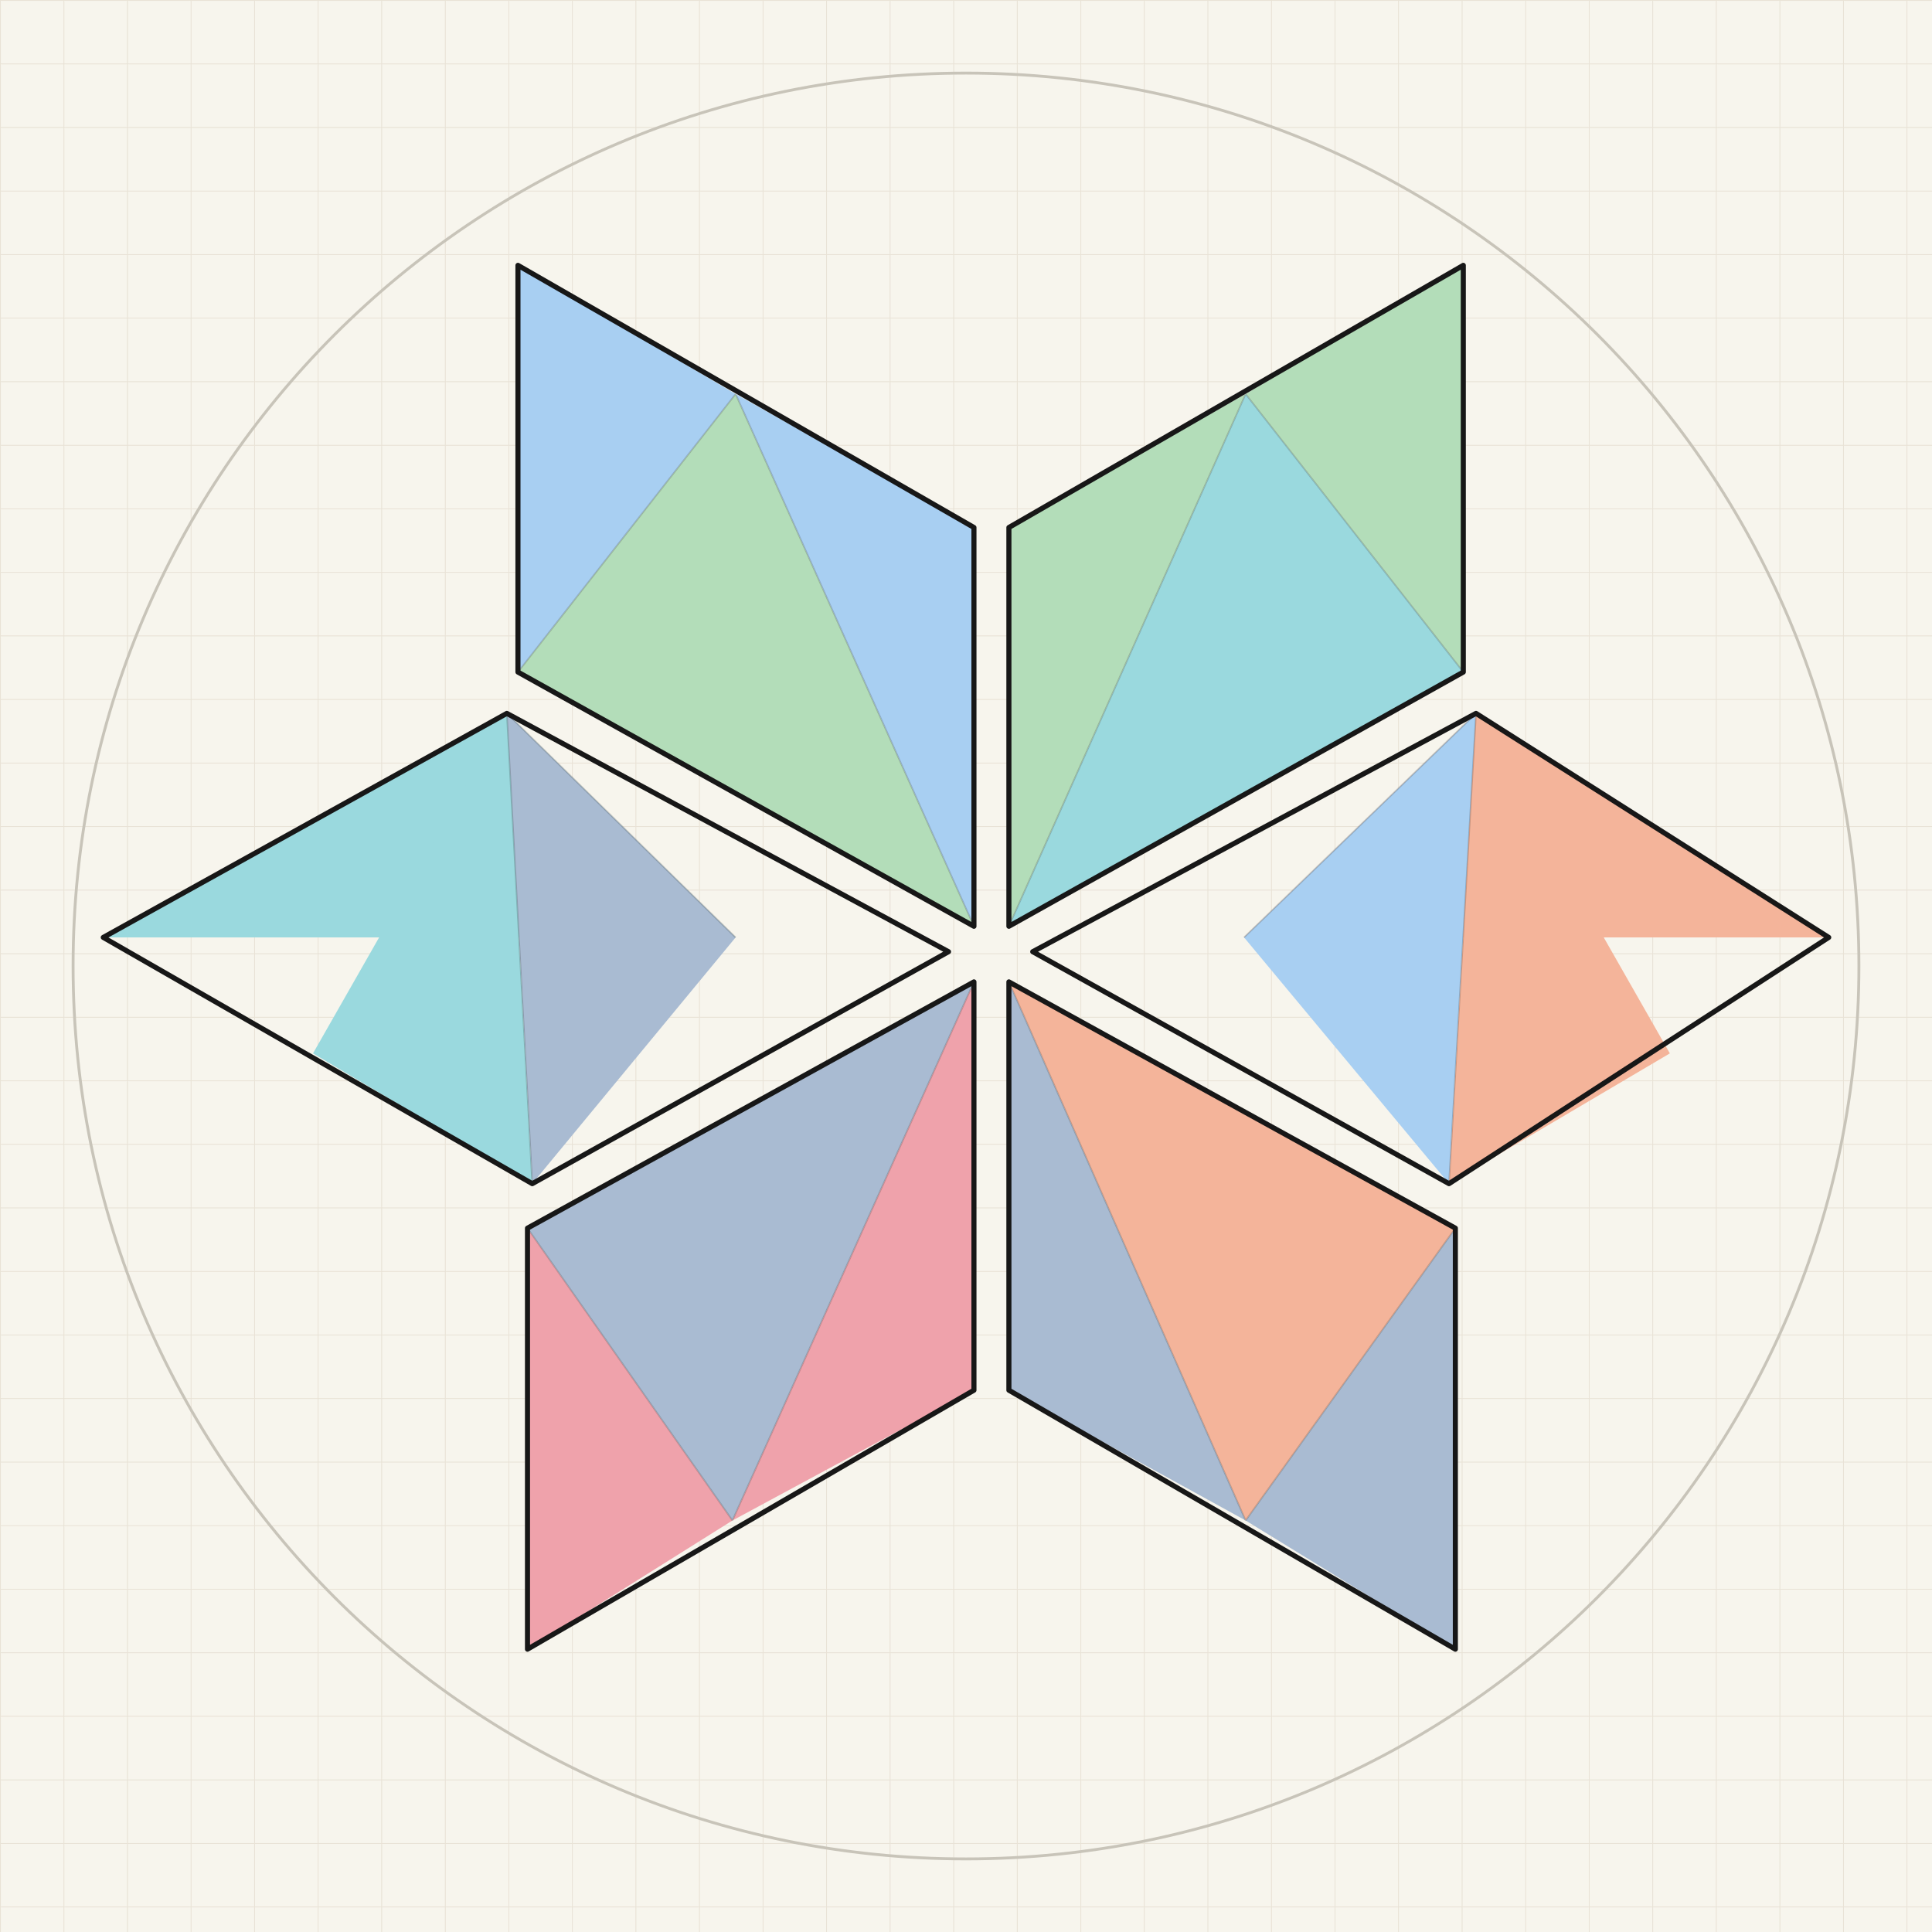
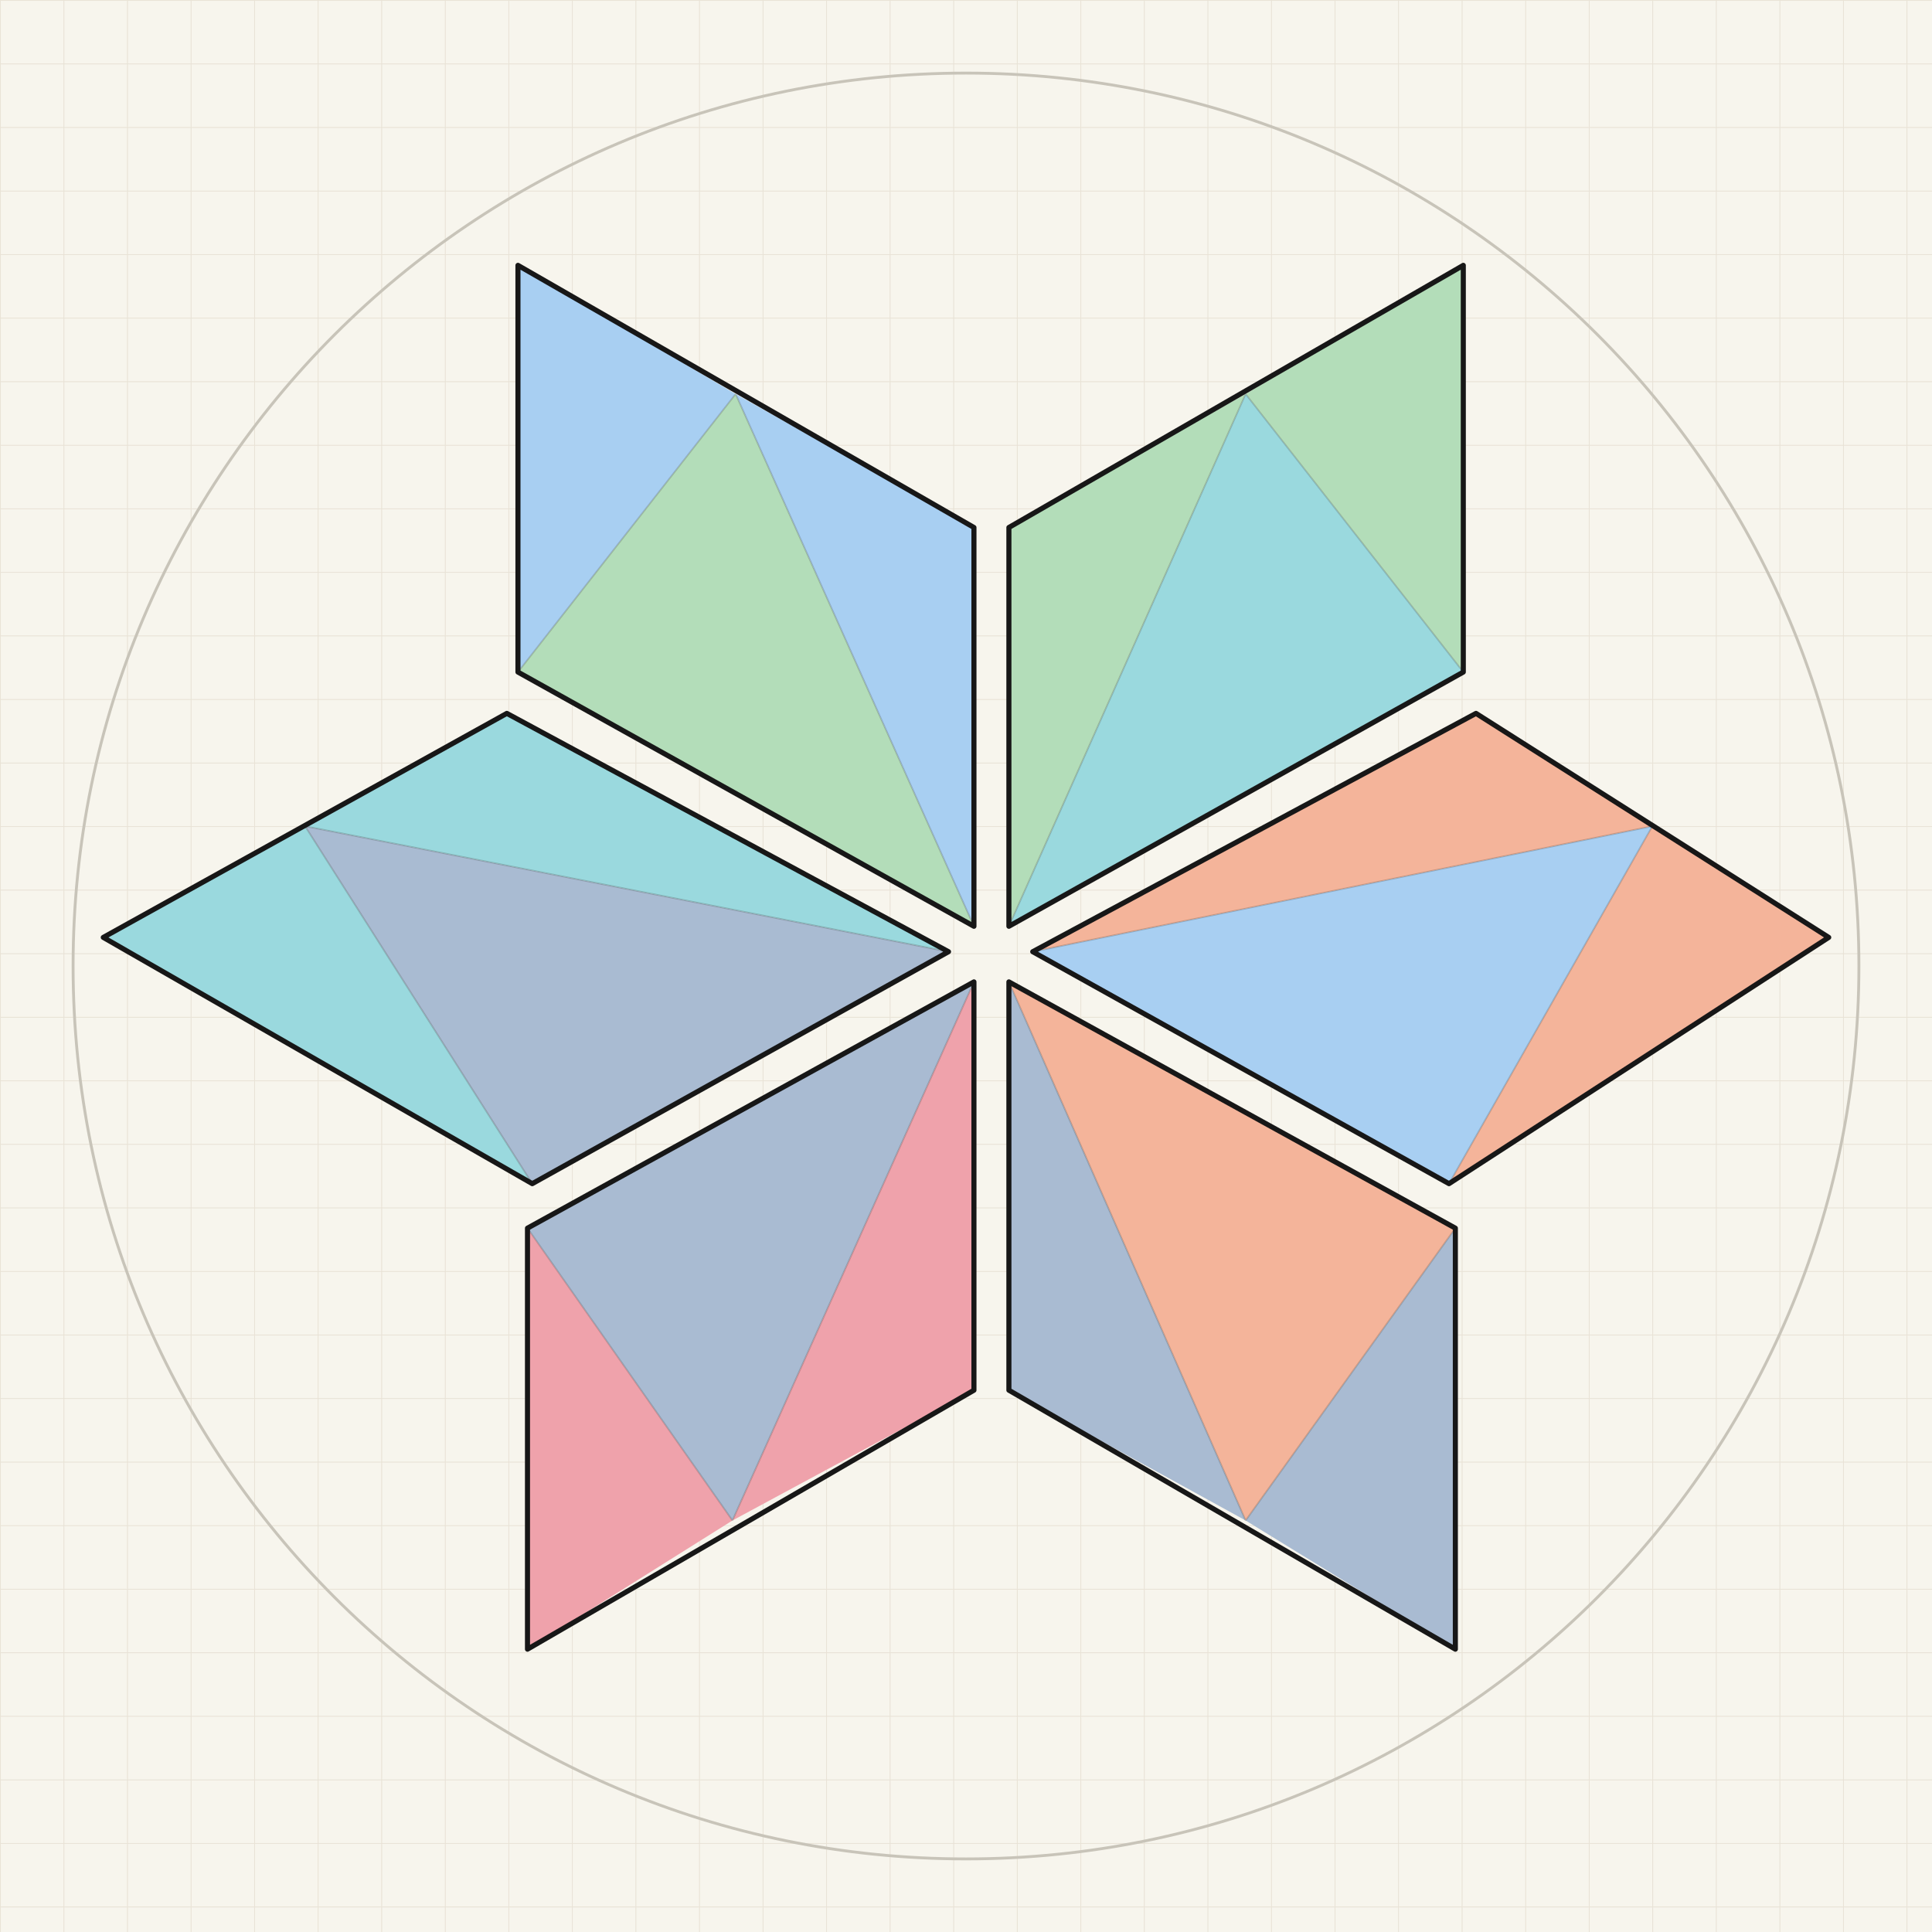
<svg xmlns="http://www.w3.org/2000/svg" viewBox="0 0 1216 1216" width="1216" height="1216" role="img" aria-labelledby="title desc">
  <defs>
    <pattern id="grid" width="40" height="40" patternUnits="userSpaceOnUse">
      <path d="M40 0H0V40" fill="none" stroke="#d8cdbb" stroke-width="1" opacity=".45" />
    </pattern>
    <style>
    .outline{fill:none;stroke:#171717;stroke-width:3.2;stroke-linejoin:round;stroke-linecap:round}
    .seam{fill:none;stroke:#171717;stroke-width:1;opacity:.2}
    g[data-surface]{cursor:pointer;transition:filter .16s ease}
    g[data-surface]:hover,g[data-surface]:focus,g[data-surface].selected{filter:brightness(1.035)}
    g[data-surface]:focus{outline:none}
    g[data-surface]:focus .outline,g[data-surface].selected .outline{stroke-width:5}
  </style>
  </defs>
  <rect width="1216" height="1216" fill="#f7f5ed" />
  <rect width="1216" height="1216" fill="url(#grid)" />
  <circle cx="608" cy="608" r="562" fill="none" stroke="#c8c4b9" stroke-width="1.8" />
  <g id="surface-bleue" data-surface="bleue" tabindex="0" role="button" aria-label="Sélectionner la surface bleue">
    <polygon points="326,167 463,248 326,423" fill="#A8CFF2" />
    <polygon points="463,248 326,423 613,583" fill="#B3DDB9" />
    <polygon points="463,248 613,332 613,583" fill="#A8CFF2" />
    <polygon class="outline" points="326,167 613,332 613,583 326,423" />
    <path class="seam" d="M463 248L326 423M463 248L613 583" />
  </g>
  <g id="surface-verte" data-surface="verte" tabindex="0" role="button" aria-label="Sélectionner la surface verte">
    <polygon points="921,167 784,248 921,423" fill="#B3DDB9" />
    <polygon points="784,248 921,423 635,583" fill="#9AD9DE" />
    <polygon points="784,248 635,332 635,583" fill="#B3DDB9" />
    <polygon class="outline" points="921,167 635,332 635,583 921,423" />
    <path class="seam" d="M784 248L921 423M784 248L635 583" />
  </g>
  <g id="surface-turquoise" data-surface="violette" tabindex="0" role="button" aria-label="Sélectionner la surface turquoise">
-     <polygon points="65,590 319,449 463,590" fill="#9AD9DE" />
-     <polygon points="319,449 463,590 335,745" fill="#A9BBD2" />
-     <polygon points="319,449 197,663 335,745" fill="#9AD9DE" />
+     <polygon points="65,590 192,520 335,745" fill="#9AD9DE" />
+     <polygon points="192,520 335,745 597,599" fill="#A9BBD2" />
+     <polygon points="192,520 319,449 597,599" fill="#9AD9DE" />
    <polygon class="outline" points="65,590 319,449 597,599 335,745" />
-     <path class="seam" d="M319 449L335 745M319 449L463 590" />
+     <path class="seam" d="M192 520L335 745M192 520L597 599" />
  </g>
  <g id="surface-peche" data-surface="jaune" tabindex="0" role="button" aria-label="Sélectionner la surface pêche">
-     <polygon points="1151,590 929,449 783,590" fill="#F4B49A" />
-     <polygon points="929,449 783,590 912,745" fill="#A8CFF2" />
-     <polygon points="929,449 1051,663 912,745" fill="#F4B49A" />
+     <polygon points="1151,590 1040,520 912,745" fill="#F4B49A" />
+     <polygon points="1040,520 912,745 650,599" fill="#A8CFF2" />
+     <polygon points="1040,520 929,449 650,599" fill="#F4B49A" />
    <polygon class="outline" points="1151,590 929,449 650,599 912,745" />
-     <path class="seam" d="M929 449L912 745M929 449L783 590" />
+     <path class="seam" d="M1040 520L912 745M1040 520L650 599" />
  </g>
  <g id="surface-corail" data-surface="rouge" tabindex="0" role="button" aria-label="Sélectionner la surface corail">
    <polygon points="332,1038 461,957 332,773" fill="#EFA2AB" />
    <polygon points="461,957 332,773 613,618" fill="#A9BBD2" />
    <polygon points="461,957 613,875 613,618" fill="#EFA2AB" />
    <polygon class="outline" points="332,1038 613,875 613,618 332,773" />
    <path class="seam" d="M461 957L332 773M461 957L613 618" />
  </g>
  <g id="surface-bleu-gris" data-surface="orange" tabindex="0" role="button" aria-label="Sélectionner la surface bleu-gris">
    <polygon points="916,1038 784,957 916,773" fill="#A9BBD2" />
    <polygon points="784,957 916,773 635,618" fill="#F4B49A" />
    <polygon points="784,957 635,875 635,618" fill="#A9BBD2" />
    <polygon class="outline" points="916,1038 635,875 635,618 916,773" />
    <path class="seam" d="M784 957L916 773M784 957L635 618" />
  </g>
</svg>
